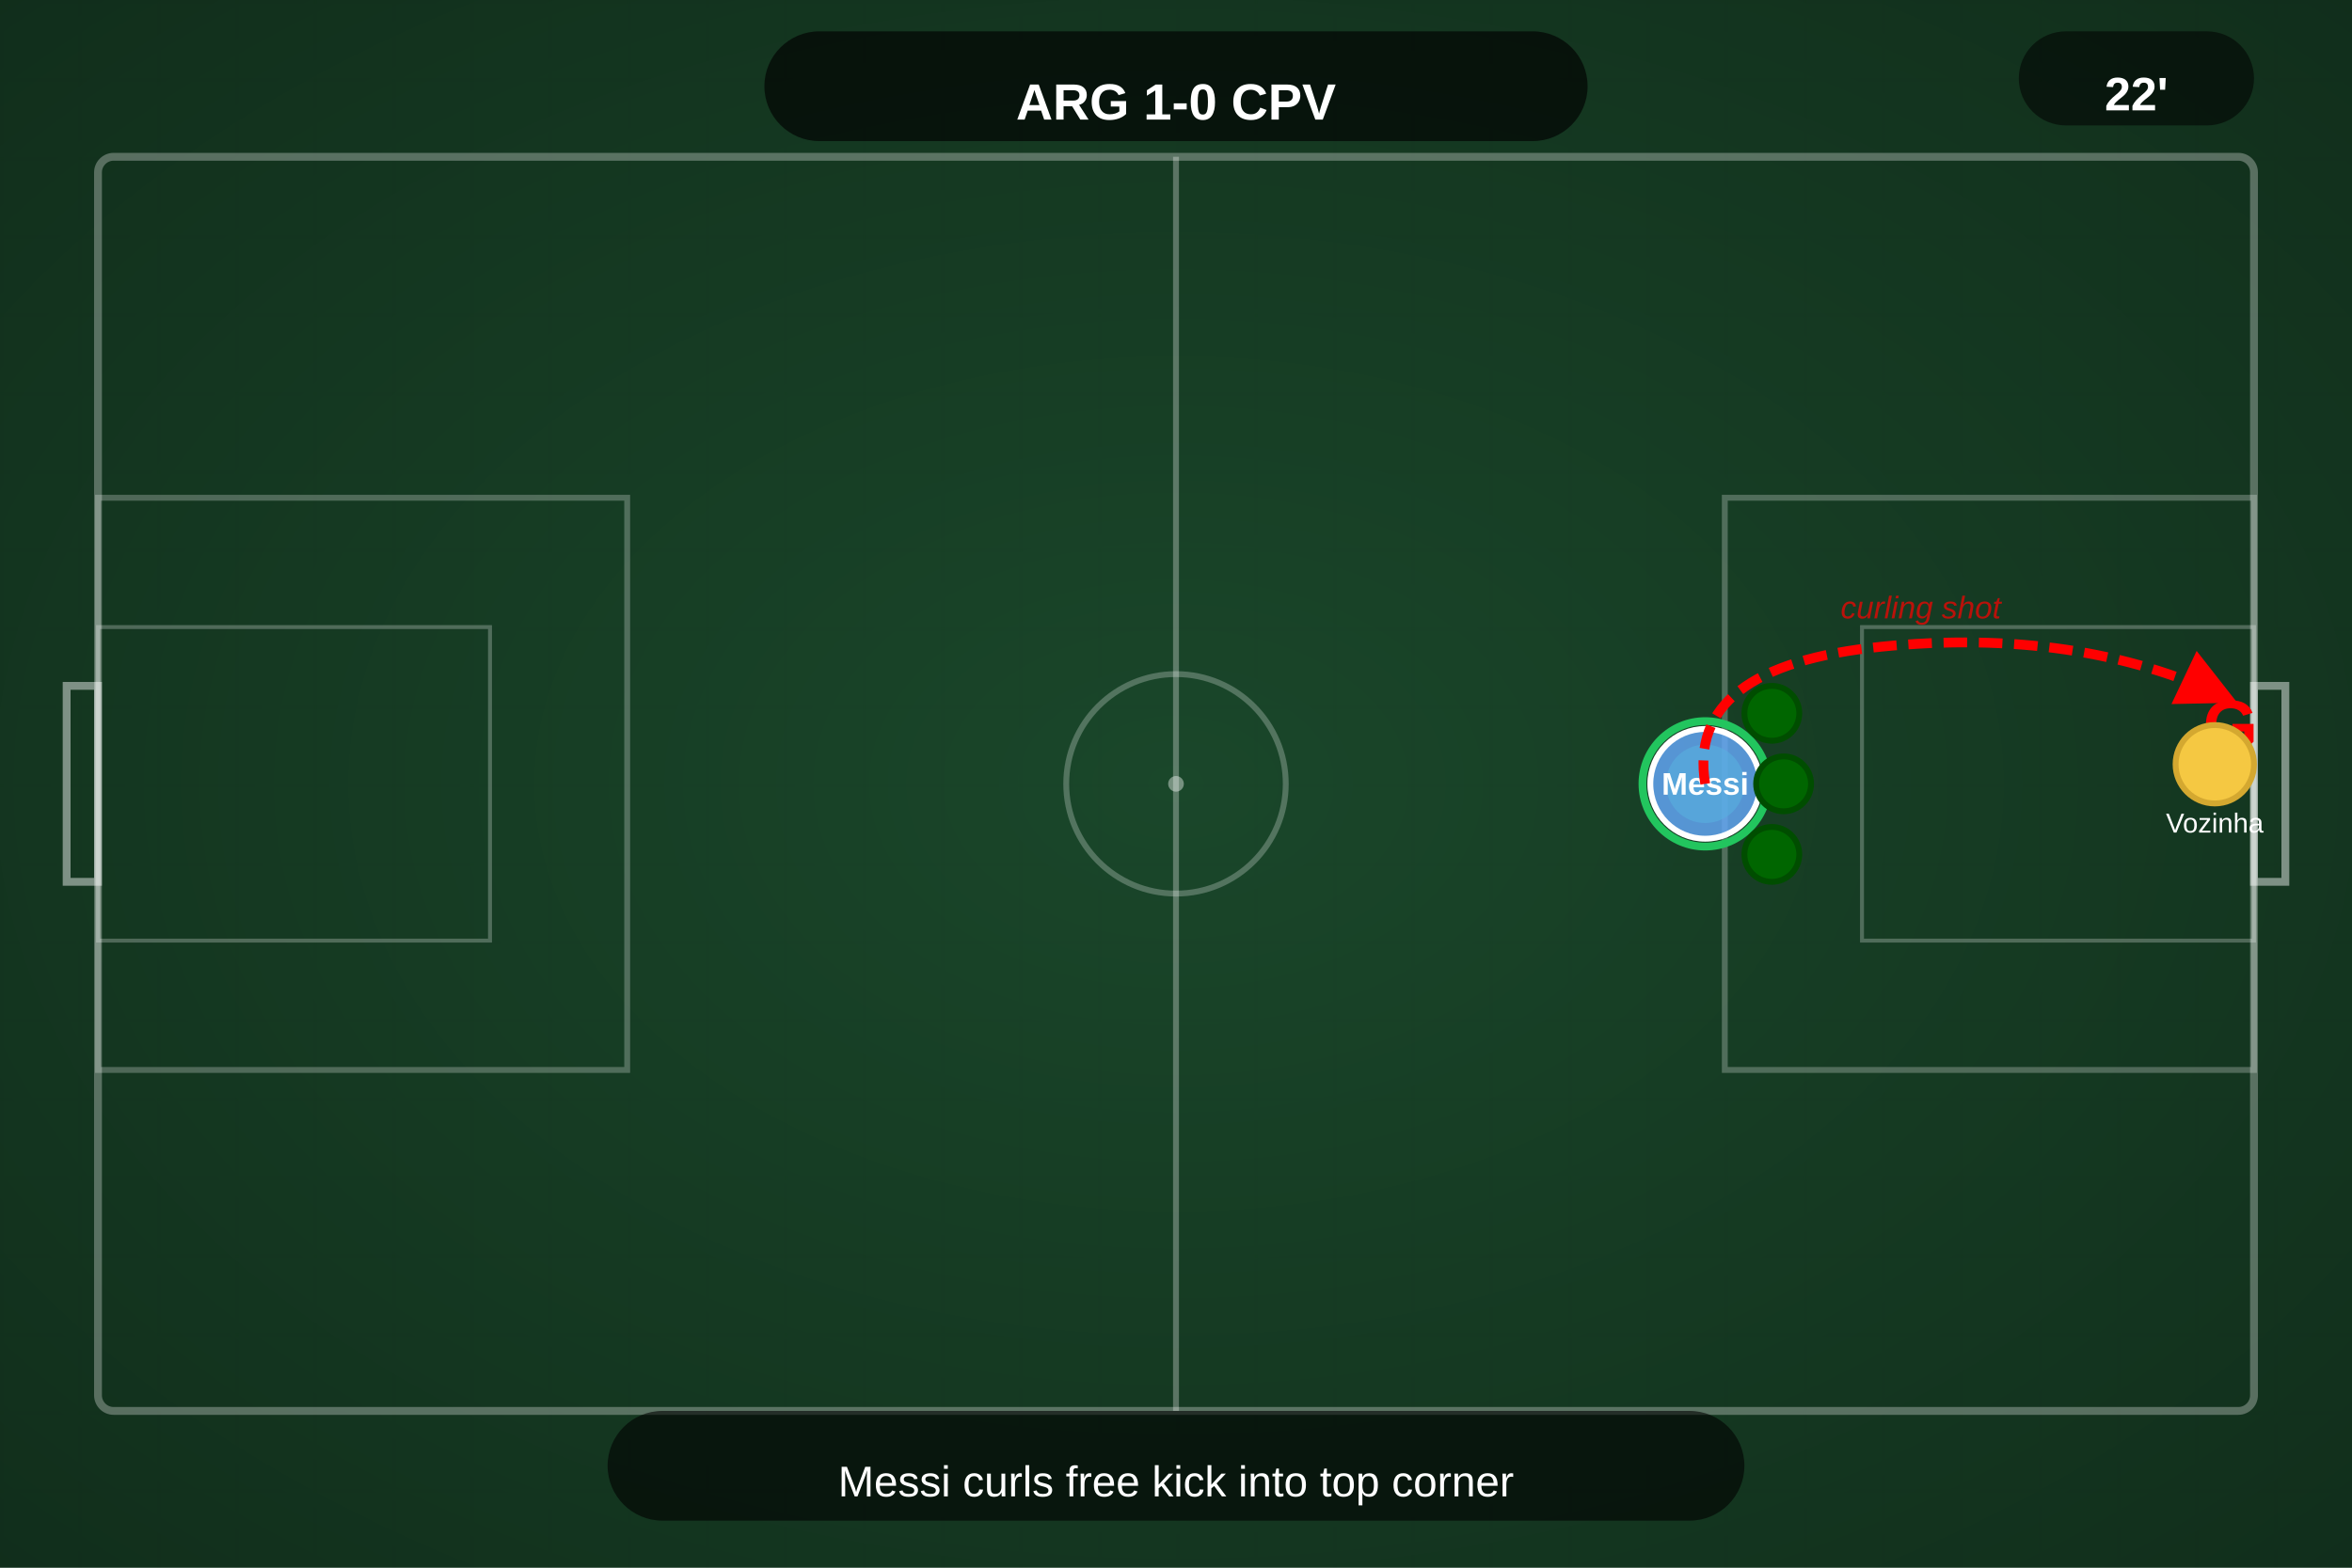
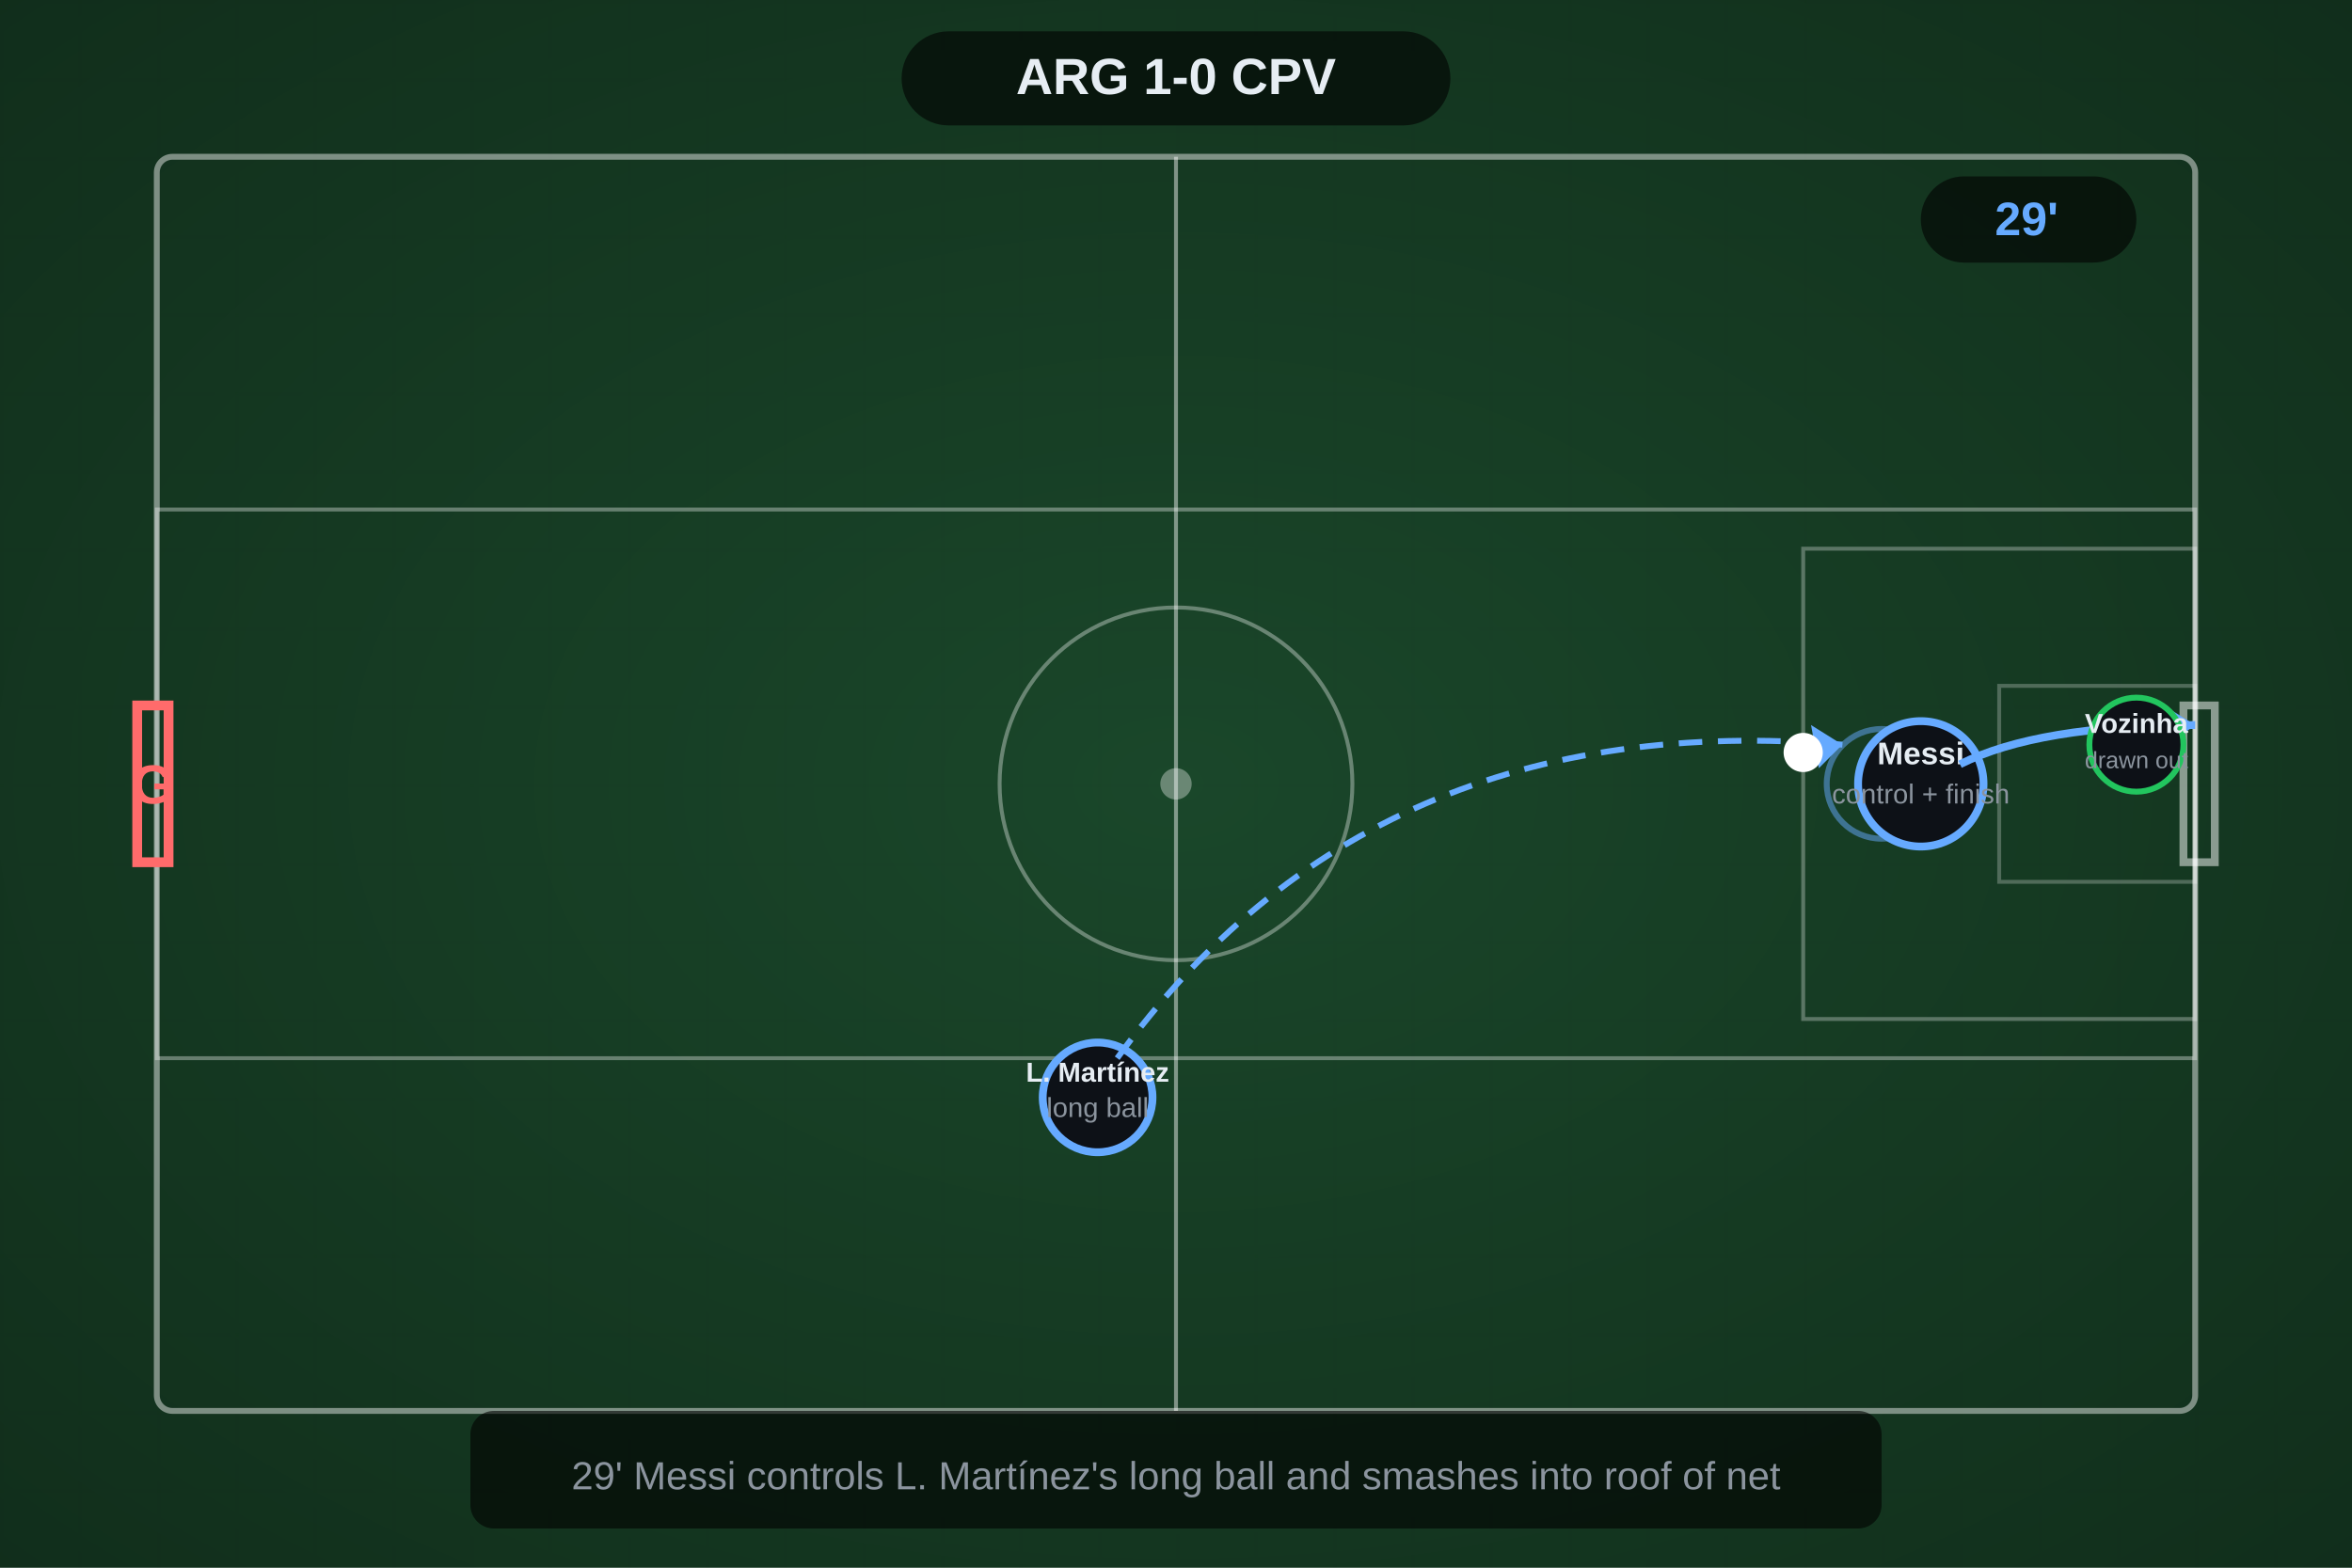
<svg xmlns="http://www.w3.org/2000/svg" viewBox="0 0 600 400">
  <rect width="600" height="400" fill="#1a472a" />
  <defs>
    <pattern id="pitchPattern" x="0" y="0" width="20" height="20" patternUnits="userSpaceOnUse">
      <rect width="20" height="20" fill="none" />
      <rect x="0" y="0" width="1" height="20" fill="#000" opacity="0.08" />
      <rect x="0" y="0" width="20" height="1" fill="#000" opacity="0.08" />
    </pattern>
    <radialGradient id="pitchVignette" cx="50%" cy="50%" r="70%">
      <stop offset="0%" stop-color="transparent" />
      <stop offset="100%" stop-color="#000" stop-opacity="0.35" />
    </radialGradient>
-     <marker id="arrowShot" viewBox="0 0 10 10" refX="8" refY="5" markerWidth="6" markerHeight="6" orient="auto">
-       <path d="M 0 0 L 10 5 L 0 10 z" fill="#ff0000" />
-     </marker>
-     <marker id="arrowMov" viewBox="0 0 10 10" refX="8" refY="5" markerWidth="5" markerHeight="5" orient="auto">
-       <path d="M 0 0 L 10 5 L 0 10 z" fill="#22c55e" />
-     </marker>
  </defs>
  <rect width="600" height="400" fill="url(#pitchPattern)" opacity="0.12" />
  <rect width="600" height="400" fill="url(#pitchVignette)" />
-   <rect x="25" y="40" width="550" height="320" fill="none" stroke="#fff" stroke-opacity="0.3" stroke-width="2" rx="4" />
-   <line x1="300" y1="40" x2="300" y2="360" stroke="#fff" stroke-opacity="0.3" stroke-width="1.5" />
-   <circle cx="300" cy="200" r="28" fill="none" stroke="#fff" stroke-opacity="0.25" stroke-width="1.5" />
-   <circle cx="300" cy="200" r="2" fill="#fff" fill-opacity="0.4" />
-   <rect x="440" y="127" width="135" height="146" fill="none" stroke="#fff" stroke-opacity="0.25" stroke-width="1.5" />
-   <rect x="475" y="160" width="100" height="80" fill="none" stroke="#fff" stroke-opacity="0.25" stroke-width="1" />
-   <rect x="575" y="175" width="8" height="50" fill="none" stroke="#fff" stroke-opacity="0.45" stroke-width="2" />
-   <rect x="25" y="127" width="135" height="146" fill="none" stroke="#fff" stroke-opacity="0.25" stroke-width="1.5" />
-   <rect x="25" y="160" width="100" height="80" fill="none" stroke="#fff" stroke-opacity="0.25" stroke-width="1" />
-   <rect x="17" y="175" width="8" height="50" fill="none" stroke="#fff" stroke-opacity="0.45" stroke-width="2" />
-   <rect x="195" y="8" width="210" height="28" rx="14" fill="#000" fill-opacity="0.65" />
-   <text x="300" y="26" text-anchor="middle" fill="#fff" font-family="Arial, sans-serif" font-size="13" font-weight="bold">ARG 1-0 CPV</text>
-   <rect x="515" y="8" width="60" height="24" rx="12" fill="#000" fill-opacity="0.55" />
-   <text x="545" y="24" text-anchor="middle" fill="#fff" font-family="Arial, sans-serif" font-size="12" font-weight="bold">22'</text>
-   <text x="562" y="185" fill="#ff0000" font-family="Arial, sans-serif" font-size="18" font-weight="bold">G</text>
-   <circle cx="435" cy="200" r="10" fill="#22c55e" fill-opacity="0.6" />
-   <circle cx="435" cy="200" r="16" fill="none" stroke="#22c55e" stroke-width="2" />
-   <circle cx="435" cy="200" r="14" fill="#66aaff" fill-opacity="0.8" stroke="#fff" stroke-width="1.5" />
-   <text x="435" y="200" text-anchor="middle" fill="#fff" font-family="Arial, sans-serif" font-size="8" font-weight="bold">Messi</text>
-   <circle cx="452" cy="182" r="7" fill="#006600" stroke="#004d00" stroke-width="1.5" />
-   <circle cx="455" cy="200" r="7" fill="#006600" stroke="#004d00" stroke-width="1.5" />
-   <circle cx="452" cy="218" r="7" fill="#006600" stroke="#004d00" stroke-width="1.5" />
-   <circle cx="565" cy="195" r="10" fill="#f5c842" stroke="#d4a830" stroke-width="1.5" />
-   <text x="565" y="210" text-anchor="middle" fill="#fff" font-family="Arial, sans-serif" font-size="7" style="text-shadow:1px 1px 2px #000;">Vozinha</text>
-   <path d="M 435 200 Q 430 170 480 165 Q 530 160 568 178" fill="none" stroke="#ff0000" stroke-width="2.5" stroke-dasharray="6,3" marker-end="url(#arrowShot)" />
-   <text x="490" y="155" text-anchor="middle" fill="#ff0000" fill-opacity="0.7" font-family="Arial, sans-serif" font-size="8" font-style="italic">curling shot</text>
-   <rect x="155" y="360" width="290" height="28" rx="14" fill="#000" fill-opacity="0.6" />
-   <text x="300" y="378" text-anchor="middle" fill="#fff" font-family="Arial, sans-serif" font-size="11">Messi curls free kick into top corner</text>
-   <style>
-     text { dominant-baseline: central; }
-   </style>
+   <rect x="40" y="40" width="520" height="320" fill="none" stroke="#fff" stroke-width="1.5" rx="4" opacity="0.45" />
+   <line x1="300" y1="40" x2="300" y2="360" stroke="#fff" stroke-width="1" opacity="0.45" />
+   <rect x="40" y="130" width="520" height="140" fill="none" stroke="#fff" stroke-width="1" opacity="0.35" />
+   <circle cx="300" cy="200" r="45" fill="none" stroke="#fff" stroke-width="1" opacity="0.35" />
+   <circle cx="300" cy="200" r="4" fill="#fff" opacity="0.35" />
+   <rect x="460" y="140" width="100" height="120" fill="none" stroke="#fff" stroke-width="1" opacity="0.3" />
+   <rect x="510" y="175" width="50" height="50" fill="none" stroke="#fff" stroke-width="1" opacity="0.25" />
+   <rect x="35" y="180" width="8" height="40" fill="none" stroke="#fff" stroke-width="2" opacity="0.5" />
+   <rect x="557" y="180" width="8" height="40" fill="none" stroke="#fff" stroke-width="2" opacity="0.5" />
+   <circle cx="480" cy="200" r="6" fill="#66aaff" opacity="0.8" />
+   <circle cx="480" cy="200" r="14" fill="none" stroke="#66aaff" stroke-width="1.5" opacity="0.5" />
+   <circle cx="280" cy="280" r="14" fill="#0d1117" stroke="#66aaff" stroke-width="2" />
+   <text x="280" y="276" text-anchor="middle" fill="#e6edf3" font-family="Arial, sans-serif" font-size="7" font-weight="bold">L. Martínez</text>
+   <text x="280" y="285" text-anchor="middle" fill="#8b949e" font-family="Arial, sans-serif" font-size="7">long ball</text>
+   <path d="M 285 270 Q 350 180 470 190" fill="none" stroke="#66aaff" stroke-width="1.5" stroke-dasharray="6,4" />
+   <polygon points="470,190 462,185 464,196" fill="#66aaff" />
+   <circle cx="460" cy="192" r="5" fill="#fff" />
+   <circle cx="490" cy="200" r="16" fill="#0d1117" stroke="#66aaff" stroke-width="2" />
+   <text x="490" y="195" text-anchor="middle" fill="#e6edf3" font-family="Arial, sans-serif" font-size="8" font-weight="bold">Messi</text>
+   <text x="490" y="205" text-anchor="middle" fill="#8b949e" font-family="Arial, sans-serif" font-size="7">control + finish</text>
+   <path d="M 500 195 Q 520 185 560 185" fill="none" stroke="#66aaff" stroke-width="2" />
+   <polygon points="560,185 552,180 553,190" fill="#66aaff" />
+   <circle cx="545" cy="190" r="12" fill="#0d1117" stroke="#22c55e" stroke-width="1.5" />
+   <text x="545" y="187" text-anchor="middle" fill="#e6edf3" font-family="Arial, sans-serif" font-size="7" font-weight="bold">Vozinha</text>
+   <text x="545" y="196" text-anchor="middle" fill="#8b949e" font-family="Arial, sans-serif" font-size="6">drawn out</text>
+   <rect x="35" y="180" width="8" height="40" fill="none" stroke="#ff6b6b" stroke-width="2.5" />
+   <text x="39" y="205" text-anchor="middle" fill="#ff6b6b" font-family="Arial, sans-serif" font-size="14" font-weight="bold">G</text>
+   <rect x="230" y="8" width="140" height="24" rx="12" fill="#000" opacity="0.6" />
+   <text x="300" y="24" text-anchor="middle" fill="#e6edf3" font-family="Arial, sans-serif" font-size="13" font-weight="bold">ARG 1-0 CPV</text>
+   <rect x="120" y="360" width="360" height="30" rx="6" fill="#000" opacity="0.6" />
+   <text x="300" y="380" text-anchor="middle" fill="#8b949e" font-family="Arial, sans-serif" font-size="10">29' Messi controls L. Martínez's long ball and smashes into roof of net</text>
+   <rect x="490" y="45" width="55" height="22" rx="11" fill="#000" opacity="0.6" />
+   <text x="517" y="60" text-anchor="middle" fill="#66aaff" font-family="Arial, sans-serif" font-size="12" font-weight="bold">29'</text>
</svg>
